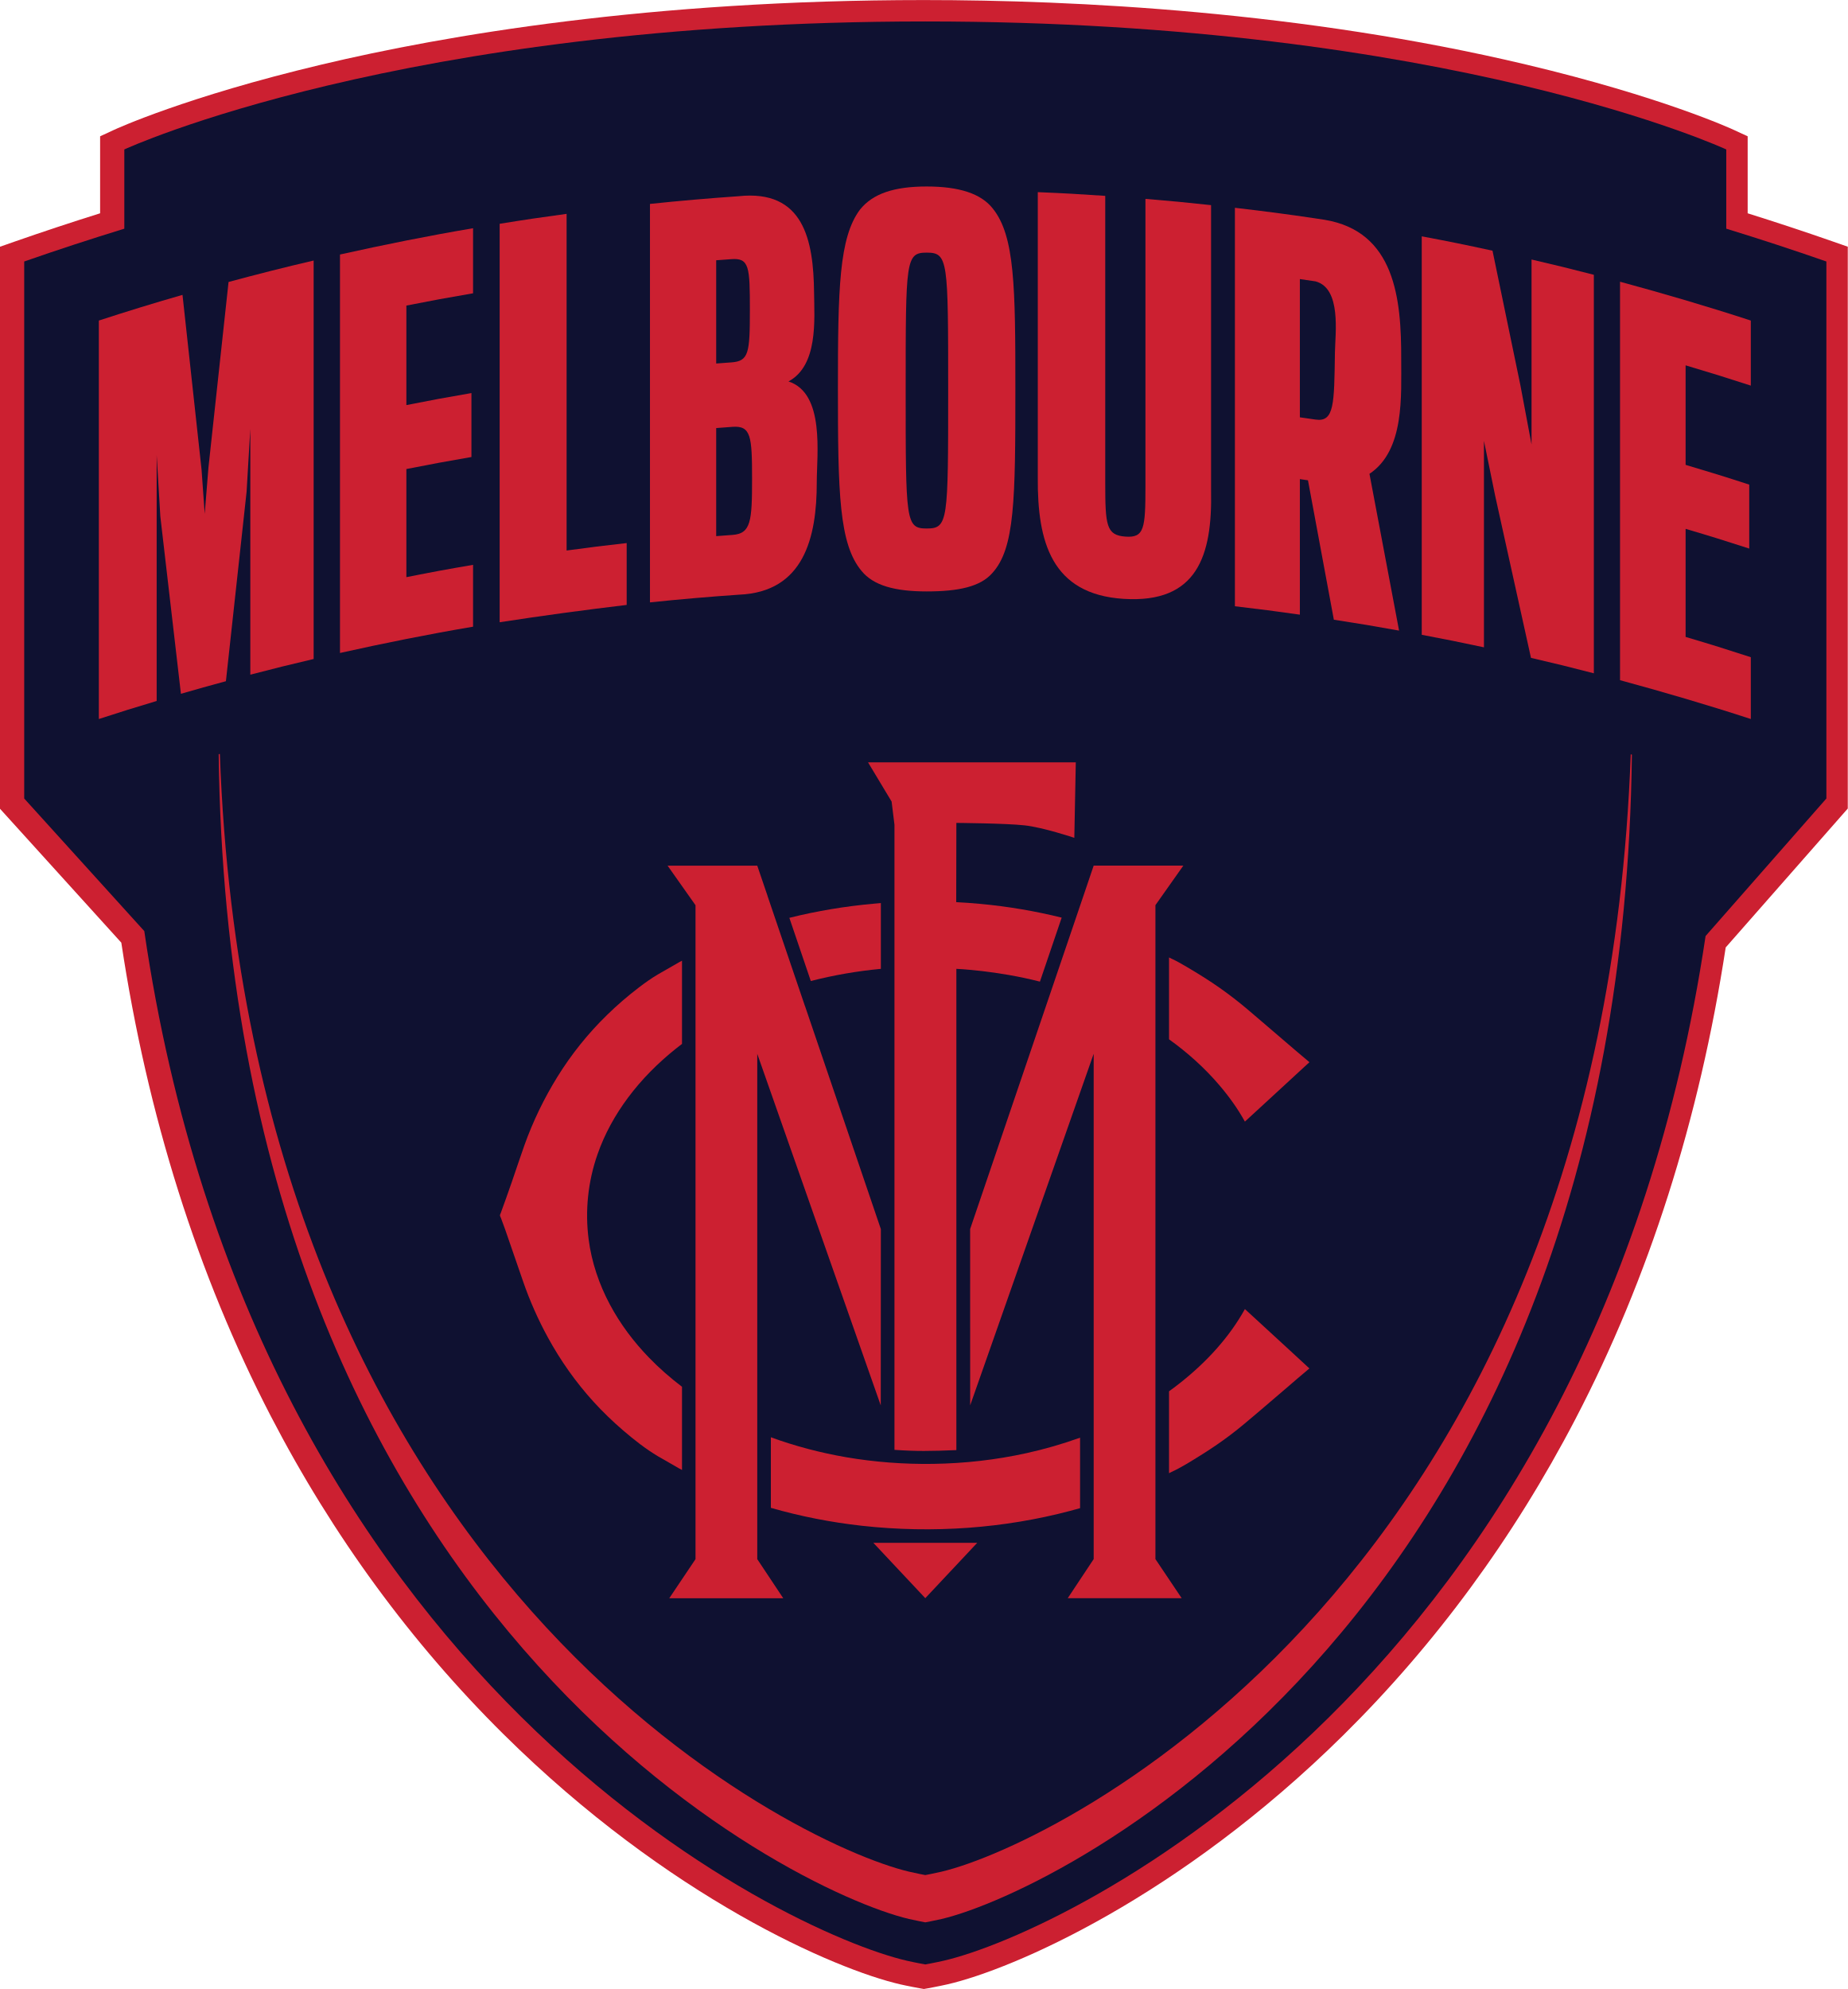
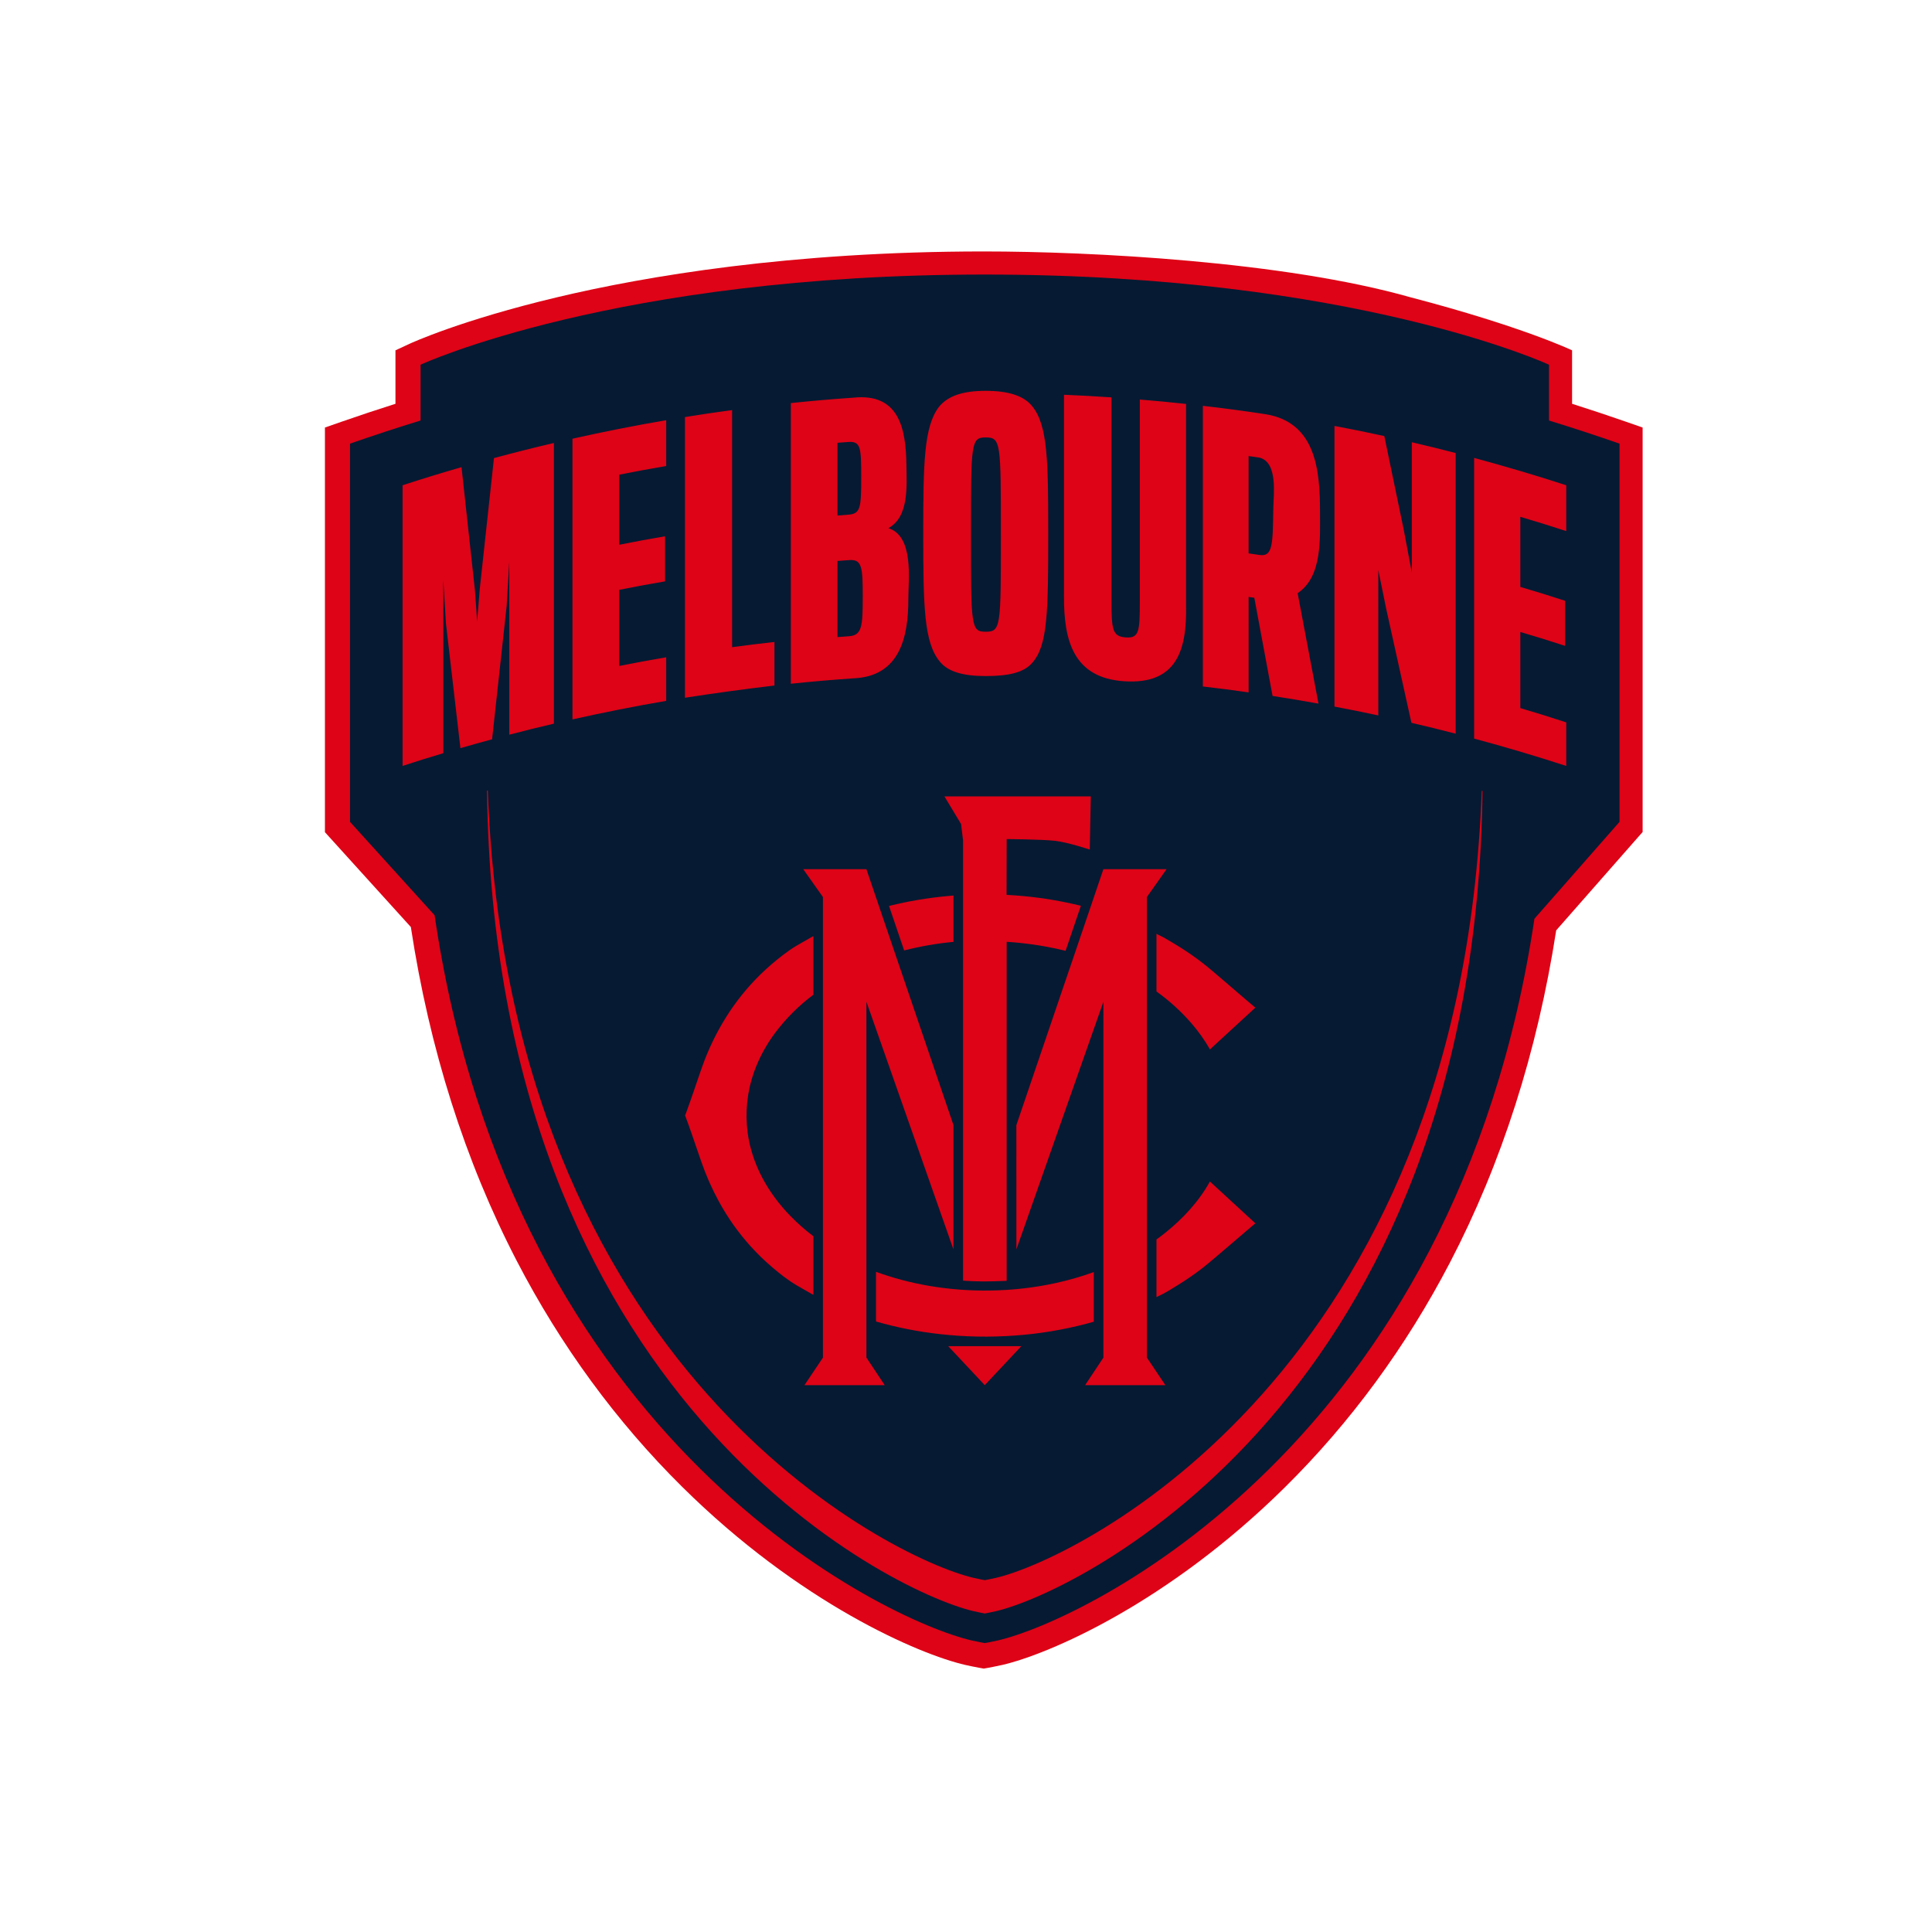
- <svg xmlns="http://www.w3.org/2000/svg" xmlns:xlink="http://www.w3.org/1999/xlink" version="1.1" id="Layer_1" x="0px" y="0px" viewBox="0 0 36.267 39.035" width="304.81" height="328.074" style="enable-background:new 0 0 36.267 39.035;" xml:space="preserve">
-   <style type="text/css">
- 
- 	.st0{clip-path:url(#SVGID_2_);fill:#CC2031;}
- 
- 	.st1{clip-path:url(#SVGID_2_);fill:#0F1131;}
- 
- </style>
-   <g>
-     <defs>
-       <rect id="SVGID_1_" width="36.267" height="39.035" />
-     </defs>
-     <clipPath id="SVGID_2_">
-       <use xlink:href="#SVGID_1_" style="overflow:visible;" />
-     </clipPath>
-     <path class="st0" d="M18.054,39.021c-0.009-0.002-0.218-0.039-0.383-0.077c-1.276-0.294-4.546-1.698-7.788-4.909    c-1.816-1.798-3.352-3.897-4.566-6.239c-1.438-2.775-2.425-5.902-2.936-9.296L0,15.872V4.842l0.3-0.105    c0.542-0.189,1.1-0.374,1.665-0.551V2.675l0.259-0.12C2.281,2.528,3.649,1.9,6.304,1.269c2.434-0.579,6.461-1.268,11.829-1.268    c2.963,0,7.421,0.22,11.83,1.268c2.655,0.631,4.023,1.259,4.08,1.286l0.259,0.12v1.511c0.564,0.177,1.123,0.362,1.665,0.551    l0.3,0.105v11.026l-2.396,2.726c-0.517,3.378-1.509,6.49-2.948,9.252c-1.213,2.33-2.747,4.419-4.559,6.209    c-3.234,3.196-6.494,4.595-7.766,4.888c-0.166,0.038-0.376,0.076-0.385,0.078l-0.08,0.014L18.054,39.021z" />
-     <path class="st1" d="M35.847,5.132c-0.653-0.228-1.308-0.442-1.965-0.644V2.933c0,0-5.413-2.512-15.721-2.512    C7.853,0.421,2.44,2.933,2.44,2.933v1.555C1.783,4.69,1.128,4.904,0.475,5.132c0,3.513,0,7.026,0,10.539l2.357,2.602    c2.154,14.72,12.573,19.656,14.967,20.207c0.156,0.036,0.362,0.073,0.362,0.073s0.206-0.037,0.364-0.074    c2.391-0.551,12.766-5.468,14.951-20.109l2.371-2.699C35.847,12.157,35.847,8.646,35.847,5.132" />
-     <path class="st0" d="M32.03,14.81c-0.008-0.002-0.015-0.004-0.023-0.006c-0.588,16.161-11.229,21.385-13.525,21.928    c-0.139,0.033-0.321,0.067-0.321,0.067s-0.181-0.034-0.32-0.067C15.547,36.191,4.9,30.966,4.315,14.796    C4.307,14.798,4.3,14.8,4.292,14.802c0.205,16.894,11.212,22.307,13.549,22.859c0.139,0.032,0.32,0.066,0.32,0.066    s0.182-0.034,0.321-0.066C20.821,37.107,31.822,31.695,32.03,14.81" />
-     <polygon class="st0" points="14.863,20.682 17.287,27.582 17.289,24.122 15.801,19.747 15.8,19.747 15.065,17.585 15.066,17.585     14.863,16.989 13.103,16.989 13.651,17.765 13.651,30.599 13.136,31.366 15.373,31.366 14.863,30.599  " />
-     <path class="st0" d="M12.739,26.645c-0.302-0.311-0.565-0.661-0.769-1.044c-0.211-0.396-0.358-0.829-0.416-1.274    c-0.074-0.563-0.014-1.138,0.174-1.674c0.139-0.399,0.346-0.773,0.599-1.112c0.268-0.36,0.588-0.68,0.938-0.96    c0.04-0.032,0.08-0.063,0.121-0.094v-1.633c-0.016,0.009-0.033,0.017-0.049,0.026c-0.141,0.084-0.286,0.161-0.427,0.245    c-0.128,0.076-0.249,0.162-0.367,0.252c-0.22,0.168-0.43,0.348-0.628,0.542c-0.373,0.363-0.701,0.772-0.975,1.215    c-0.262,0.423-0.482,0.878-0.649,1.347c-0.084,0.24-0.165,0.48-0.247,0.72c-0.07,0.202-0.141,0.403-0.215,0.604    c-0.004,0.013-0.016,0.033-0.016,0.046c0,0.016,0.014,0.04,0.02,0.055c0.026,0.071,0.052,0.143,0.079,0.215    c0.022,0.062,0.043,0.125,0.065,0.188c0.096,0.279,0.192,0.558,0.289,0.837c0.131,0.38,0.295,0.75,0.488,1.103    c0.247,0.452,0.546,0.876,0.893,1.258c0.181,0.199,0.375,0.386,0.578,0.561c0.219,0.188,0.447,0.368,0.694,0.515    c0.138,0.082,0.28,0.157,0.418,0.24v-0.001c0.016,0.009,0.033,0.018,0.049,0.027v-1.633C13.157,27.042,12.939,26.852,12.739,26.645    " />
-     <path class="st0" d="M20.146,28.519c-0.6,0.132-1.213,0.201-1.826,0.21c-0.575,0.009-1.15-0.034-1.716-0.131    c-0.501-0.087-0.996-0.216-1.474-0.391v1.385c0.584,0.168,1.183,0.285,1.787,0.352c0.695,0.077,1.397,0.09,2.094,0.039    c0.674-0.05,1.343-0.159,1.996-0.332c0.064-0.017,0.128-0.035,0.192-0.053v-1.383C20.855,28.339,20.503,28.44,20.146,28.519" />
-     <path class="st0" d="M17.289,19.014v-1.291c-0.045,0.004-0.09,0.008-0.135,0.012c-0.56,0.05-1.116,0.142-1.661,0.278l0.421,1.24    C16.365,19.137,16.825,19.058,17.289,19.014" />
-     <polygon class="st0" points="22.678,17.764 23.226,16.988 21.466,16.988 21.264,17.584 20.529,19.746 19.041,24.121 19.042,27.581     21.466,20.681 21.466,30.598 20.957,31.365 23.193,31.365 22.678,30.598  " />
-     <path class="st0" d="M23.927,21.291c0.191,0.223,0.365,0.463,0.507,0.721c0.154-0.141,0.307-0.282,0.46-0.423    c0.208-0.191,0.416-0.382,0.623-0.574c0.062-0.056,0.123-0.112,0.184-0.169c-0.316-0.263-0.625-0.535-0.939-0.801    c-0.18-0.153-0.357-0.309-0.545-0.453c-0.186-0.144-0.379-0.279-0.578-0.405c-0.116-0.074-0.233-0.144-0.351-0.214    c-0.098-0.057-0.197-0.115-0.301-0.162c-0.014-0.007-0.028-0.014-0.042-0.021v1.607C23.306,20.656,23.639,20.954,23.927,21.291" />
-     <path class="st0" d="M24.604,25.847c-0.057-0.052-0.113-0.104-0.17-0.156c-0.307,0.556-0.753,1.036-1.248,1.431    c-0.079,0.063-0.159,0.124-0.241,0.183v1.607c0.014-0.007,0.028-0.014,0.042-0.021c0.198-0.091,0.387-0.211,0.572-0.326    c0.2-0.124,0.395-0.256,0.583-0.398c0.191-0.143,0.369-0.298,0.551-0.451c0.175-0.148,0.349-0.298,0.523-0.447    c0.161-0.138,0.321-0.278,0.484-0.413c-0.135-0.125-0.27-0.249-0.405-0.374C25.064,26.271,24.834,26.059,24.604,25.847" />
-     <polygon class="st0" points="18.161,31.365 19.18,30.279 17.142,30.279  " />
-     <path class="st0" d="M18.771,28.459v-9.445c0,0,0.793,0.033,1.64,0.251l0.427-1.256c-0.521-0.129-1.052-0.219-1.587-0.269    c-0.161-0.015-0.322-0.027-0.483-0.035l0.003-1.555c0,0,0.97,0.007,1.339,0.048c0.368,0.04,0.976,0.245,0.976,0.245l0.029-1.482    h-4.078l0.463,0.77l0.056,0.455v12.268C17.988,28.484,18.259,28.48,18.771,28.459" />
-     <path class="st0" d="M1.94,6.291c0.544-0.178,1.092-0.346,1.642-0.504C3.707,6.93,3.831,8.073,3.956,9.216    c0.025,0.348,0.037,0.521,0.062,0.869c0.029-0.363,0.044-0.544,0.073-0.907c0.131-1.214,0.263-2.429,0.395-3.644    c0.554-0.15,1.111-0.291,1.67-0.421v7.82c-0.498,0.117-0.747,0.179-1.243,0.308V8.418C4.884,8.912,4.869,9.158,4.84,9.651    c-0.136,1.239-0.271,2.479-0.406,3.718c-0.354,0.096-0.53,0.145-0.883,0.247c-0.134-1.16-0.269-2.32-0.404-3.48    C3.118,9.655,3.104,9.415,3.075,8.934v4.823c-0.455,0.136-0.682,0.207-1.135,0.354V6.291" />
-     <path class="st0" d="M6.673,4.995C7.539,4.802,8.41,4.627,9.285,4.479v1.277C8.76,5.846,8.499,5.894,7.976,5.997V7.95    c0.51-0.101,0.766-0.148,1.277-0.236v1.255C8.742,9.057,8.486,9.105,7.976,9.205v2.122c0.523-0.104,0.784-0.152,1.309-0.242v1.214    c-0.875,0.148-1.746,0.323-2.612,0.516V4.995" />
-     <path class="st0" d="M9.807,4.392c0.525-0.085,0.788-0.123,1.314-0.195v6.607c0.471-0.064,0.707-0.093,1.179-0.146v1.214    c-0.833,0.099-1.663,0.212-2.493,0.34V4.392z" />
-     <path class="st0" d="M12.757,4.002c0.578-0.061,1.158-0.111,1.737-0.151c1.281-0.137,1.473,0.862,1.484,1.891    c0.006,0.537,0.081,1.431-0.502,1.744c0.717,0.231,0.555,1.43,0.555,1.98c0.001,1.081-0.252,2.153-1.526,2.205    c-0.583,0.04-1.166,0.09-1.748,0.151V4.002z M14.356,7.112c0.341-0.025,0.362-0.184,0.362-1.028c0-0.844-0.01-1.024-0.362-0.998    c-0.12,0.008-0.18,0.013-0.299,0.022v2.026C14.176,7.125,14.236,7.12,14.356,7.112 M14.377,10.498    c0.363-0.026,0.384-0.269,0.384-1.103s-0.021-1.044-0.384-1.018c-0.128,0.009-0.192,0.014-0.32,0.024v2.121    C14.185,10.512,14.249,10.507,14.377,10.498" />
-     <path class="st0" d="M20.369,9.375V3.771c0.53,0.022,0.794,0.037,1.324,0.073v5.635c0,0.834,0.021,1.024,0.394,1.052    c0.373,0.028,0.395-0.158,0.395-0.992V3.903c0.515,0.043,0.773,0.067,1.288,0.123V9.63c0.027,1.281-0.275,2.214-1.715,2.123    C20.636,11.664,20.36,10.629,20.369,9.375" />
-     <path class="st0" d="M24.238,4.078c0.585,0.067,1.17,0.145,1.752,0.234c1.394,0.226,1.515,1.558,1.512,2.732    c-0.002,0.713,0.072,1.794-0.623,2.255c0.194,1.025,0.387,2.051,0.581,3.077c-0.511-0.092-0.767-0.135-1.28-0.214    c-0.169-0.912-0.339-1.824-0.508-2.736c-0.064-0.009-0.096-0.014-0.159-0.023v2.66c-0.51-0.072-0.764-0.105-1.275-0.165    C24.238,9.291,24.238,6.685,24.238,4.078 M25.82,8.234c0.371,0.055,0.366-0.307,0.381-1.314c0.006-0.377,0.131-1.262-0.381-1.398    c-0.123-0.018-0.184-0.027-0.307-0.045V8.19C25.635,8.207,25.697,8.216,25.82,8.234" />
-     <path class="st0" d="M27.905,4.638C28.462,4.743,28.74,4.8,29.294,4.92c0.182,0.878,0.364,1.756,0.546,2.634    c0.088,0.467,0.132,0.701,0.22,1.169v-3.63c0.49,0.114,0.734,0.174,1.223,0.3v7.821c-0.493-0.128-0.739-0.188-1.234-0.303    c-0.234-1.059-0.468-2.118-0.702-3.177c-0.089-0.433-0.133-0.65-0.221-1.082v4.052c-0.487-0.104-0.732-0.153-1.221-0.246V4.638" />
-     <path class="st0" d="M31.797,5.529c0.861,0.233,1.718,0.485,2.567,0.762v1.277c-0.511-0.166-0.767-0.245-1.28-0.398v1.953    c0.501,0.149,0.751,0.226,1.249,0.388v1.255c-0.498-0.161-0.748-0.239-1.249-0.387V12.5c0.513,0.152,0.769,0.232,1.28,0.398v1.213    c-0.849-0.277-1.706-0.528-2.567-0.762V5.529z" />
-     <path class="st0" d="M16.911,11.206c-0.443-0.528-0.465-1.53-0.465-3.578c0-1.963,0.022-2.965,0.433-3.514    c0.253-0.317,0.676-0.454,1.309-0.454c0.633,0,1.066,0.137,1.298,0.433c0.433,0.538,0.443,1.541,0.443,3.535    c0,2.185-0.01,3.135-0.454,3.62c-0.232,0.264-0.654,0.359-1.287,0.359C17.565,11.607,17.143,11.491,16.911,11.206 M18.61,7.66    c0-2.554,0-2.702-0.422-2.702c-0.412,0-0.412,0.148-0.412,2.702c0,2.575,0,2.712,0.412,2.712C18.61,10.372,18.61,10.235,18.61,7.66    " />
+ <svg xmlns="http://www.w3.org/2000/svg" viewBox="0 0 200 200">
+   <g fill="none" fill-rule="evenodd">
+     <path d="M162.742 36.266v5.535c1.91.606 3.8 1.235 5.629 1.873l1.673.584v41.868l-8.947 10.184c-1.947 12.546-5.647 24.114-11 34.39-4.55 8.733-10.3 16.564-17.092 23.274-12.15 12.007-24.449 17.274-29.254 18.381-.644.148-1.462.297-1.469.298l-.44.078-.443-.078a37.866 37.866 0 0 1-1.464-.297c-4.821-1.11-17.155-6.393-29.332-18.455-6.808-6.742-12.567-14.612-17.115-23.388-5.35-10.322-9.036-21.943-10.957-34.547l-8.894-9.819V44.258l1.673-.584a207.51 207.51 0 0 1 5.628-1.873v-5.535l1.445-.67c.213-.1 5.36-2.464 15.315-4.83 9.086-2.16 24.118-4.736 44.143-4.736 11.052 0 31.044 1.022 44.142 4.736 11.652 3.047 16.759 5.5 16.759 5.5" fill="#DE0316" />
+     <path d="M167.652 45.926a204.135 204.135 0 0 0-7.3-2.394v-5.777s-20.11-9.334-58.407-9.334-58.408 9.334-58.408 9.334v5.776a202.45 202.45 0 0 0-7.302 2.395V85.08l8.756 9.666c8.005 54.687 46.712 73.028 55.606 75.074.582.135 1.348.272 1.348.272s.765-.137 1.35-.273c8.883-2.048 47.428-20.314 55.549-74.713l8.808-10.026V45.926Z" fill="#061A33" />
+     <path d="m153.47 81.885-.082-.023c-2.188 60.041-41.722 79.45-50.251 81.469-.517.122-1.192.246-1.192.246s-.675-.124-1.189-.245c-8.523-2.013-48.082-21.425-50.257-81.5-.027.006-.054.014-.083.022.762 62.768 41.657 82.877 50.34 84.927.514.122 1.189.247 1.189.247s.675-.125 1.192-.248c8.69-2.056 49.56-22.162 50.333-84.895" fill="#DE0316" />
+     <path fill="#DE0316" d="m89.691 103.698 9.008 25.635.005-12.857-5.528-16.253-.003.001-2.73-8.033-.752-2.213h-6.539l2.038 2.882v47.682l-1.913 2.849h8.308l-1.893-2.852z" />
+     <path d="M81.797 125.853c-1.12-1.157-2.1-2.456-2.857-3.879-.783-1.47-1.33-3.078-1.546-4.732a13.543 13.543 0 0 1 .645-6.221 15.514 15.514 0 0 1 2.226-4.131 19.6 19.6 0 0 1 3.935-3.914v-6.068c-.06.033-.122.064-.183.097v-.001c-.523.312-1.062.6-1.585.91-.476.284-.925.6-1.363.936a25.58 25.58 0 0 0-2.335 2.013 23.98 23.98 0 0 0-3.62 4.514 26.038 26.038 0 0 0-2.41 5.007c-.316.888-.614 1.782-.921 2.674-.26.75-.522 1.5-.795 2.244-.019.046-.064.121-.064.172 0 .06.055.147.074.201l.293.801c.086.23.164.464.245.697l1.072 3.111a26.779 26.779 0 0 0 1.813 4.097 24.22 24.22 0 0 0 3.32 4.676c.672.739 1.39 1.434 2.147 2.084.811.698 1.659 1.366 2.58 1.913.512.303 1.039.584 1.549.89v-.003l.183.1v-6.067a21.256 21.256 0 0 1-2.403-2.121M109.32 132.815c-2.23.49-4.507.746-6.787.78a34.501 34.501 0 0 1-6.375-.487 31.618 31.618 0 0 1-5.473-1.45v5.144a39.976 39.976 0 0 0 6.636 1.307c2.582.288 5.192.334 7.782.143a40.34 40.34 0 0 0 7.412-1.231c.24-.064.477-.13.716-.2v-5.136a31.115 31.115 0 0 1-3.912 1.13M98.704 97.503v-4.797l-.502.043c-2.08.187-4.146.53-6.171 1.034l1.566 4.606a33.14 33.14 0 0 1 5.107-.886" fill="#DE0316" />
+     <path fill="#DE0316" d="m118.725 92.86 2.039-2.883h-6.54l-.753 2.214h.001l-2.728 8.033-.004-.001-5.527 16.254.004 12.857 9.008-25.636v36.842l-1.894 2.85h8.308l-1.91-2.848z" />
+     <path d="M123.365 105.962c.71.829 1.356 1.719 1.886 2.677l1.705-1.57 2.319-2.132c.226-.21.454-.419.68-.627-1.174-.977-2.32-1.99-3.488-2.979-.669-.568-1.326-1.147-2.024-1.683a29.188 29.188 0 0 0-2.15-1.505c-.429-.273-.866-.535-1.304-.793a12.393 12.393 0 0 0-1.117-.603v.001l-.153-.079v5.97a20.771 20.771 0 0 1 3.646 3.323M125.882 122.89l-.632-.58c-1.141 2.068-2.798 3.85-4.635 5.318-.293.235-.592.461-.896.68v5.968c.05-.026.104-.05.154-.078v.001c.739-.338 1.438-.783 2.126-1.21a30.194 30.194 0 0 0 2.168-1.479c.706-.53 1.368-1.108 2.044-1.678.651-.55 1.299-1.104 1.945-1.66.598-.513 1.194-1.03 1.799-1.534-.502-.464-1.005-.925-1.507-1.387l-2.566-2.362M101.943 143.39l3.785-4.033h-7.57zM104.21 132.593 104.21 97.5s2.946.124 6.097.934l1.585-4.667a40.258 40.258 0 0 0-5.897-1c-.597-.056-1.196-.1-1.796-.132l.012-5.773s3.604.025 4.974.176c1.368.151 3.628.91 3.628.91l.107-5.506H97.768l1.722 2.861.205 1.693v45.577c1.605.113 2.612.097 4.515.019M41.675 50.234c2.021-.66 4.059-1.286 6.102-1.873.462 4.247.926 8.494 1.387 12.74.094 1.292.14 1.937.232 3.229l.27-3.369c.489-4.513.977-9.025 1.469-13.539 2.057-.557 4.13-1.08 6.205-1.564v29.054c-1.852.435-2.776.664-4.618 1.145v-17.92l-.272 4.58c-.503 4.605-1.007 9.209-1.509 13.814-1.313.355-1.97.54-3.279.918l-1.5-12.929-.27-4.467V77.97c-1.69.508-2.533.77-4.217 1.318V50.234ZM59.262 45.416a193.47 193.47 0 0 1 9.704-1.918v4.745c-1.949.333-2.92.512-4.861.896v7.255c1.894-.375 2.842-.55 4.743-.879v4.667c-1.9.328-2.85.503-4.743.878v7.88c1.94-.383 2.912-.562 4.86-.897v4.51c-3.25.552-6.484 1.202-9.703 1.919V45.416ZM70.905 43.175c1.95-.314 2.927-.458 4.883-.723v24.546c1.751-.237 2.627-.345 4.382-.542v4.509c-3.098.368-6.182.789-9.265 1.266V43.175ZM87.884 65.863c1.348-.097 1.427-1 1.427-4.097 0-3.098-.079-3.882-1.427-3.784-.474.034-.712.051-1.188.088v7.881c.476-.036.714-.054 1.188-.088Zm-.08-12.582c1.268-.091 1.349-.68 1.349-3.817 0-3.138-.04-3.805-1.348-3.71-.444.032-.665.048-1.109.083v7.529c.444-.035.665-.052 1.109-.085Zm-5.937-11.554c2.146-.226 4.3-.412 6.453-.559 4.757-.51 5.471 3.202 5.512 7.026.022 1.996.3 5.314-1.864 6.478 2.666.858 2.062 5.314 2.063 7.355.004 4.017-.936 8-5.671 8.193-2.165.147-4.333.335-6.493.562V41.727ZM110.145 61.69V40.867c1.968.083 2.952.138 4.917.27v20.94c0 3.096.079 3.803 1.465 3.907 1.387.104 1.467-.59 1.467-3.688V41.36c1.916.16 2.874.25 4.788.456v20.821c.098 4.758-1.022 8.225-6.374 7.889-5.27-.333-6.295-4.176-6.263-8.836M130.396 57.452c1.38.204 1.358-1.14 1.418-4.882.022-1.402.484-4.69-1.418-5.195-.457-.068-.684-.1-1.141-.166v10.077c.457.065.684.098 1.141.166ZM124.52 42.01c2.174.249 4.346.54 6.508.871 5.18.84 5.629 5.786 5.62 10.147-.007 2.65.268 6.666-2.317 8.378.72 3.812 1.441 7.622 2.159 11.434-1.898-.343-2.85-.502-4.754-.796-.629-3.39-1.258-6.777-1.89-10.164l-.59-.085v9.881c-1.892-.268-2.839-.39-4.736-.612V42.011ZM138.144 44.092c2.069.391 3.1.602 5.16 1.05.677 3.26 1.353 6.521 2.028 9.783l.817 4.345V45.78c1.822.425 2.729.65 4.543 1.117v29.055a163.74 163.74 0 0 0-4.581-1.126c-.87-3.935-1.74-7.868-2.612-11.804l-.818-4.018V74.06c-1.811-.387-2.72-.57-4.537-.914V44.092ZM152.602 47.402c3.202.868 6.384 1.802 9.537 2.832v4.744a162.93 162.93 0 0 0-4.755-1.478v7.255c1.862.552 2.79.84 4.64 1.44v4.666c-1.85-.6-2.778-.888-4.64-1.44v7.88c1.908.566 2.86.863 4.755 1.479v4.508a193.92 193.92 0 0 0-9.537-2.83V47.402ZM103.611 55.32c0-9.49 0-10.038-1.57-10.038-1.528 0-1.528.549-1.528 10.037 0 9.569 0 10.077 1.529 10.077 1.57 0 1.57-.508 1.57-10.077m-6.315 13.175c-1.646-1.96-1.724-5.686-1.724-13.292 0-7.293.078-11.018 1.608-13.057.94-1.177 2.508-1.686 4.86-1.686 2.354 0 3.962.51 4.825 1.607 1.608 2 1.646 5.725 1.646 13.136 0 8.117-.038 11.646-1.686 13.449-.864.981-2.43 1.333-4.784 1.333-2.314 0-3.881-.43-4.745-1.49" fill="#DE0316" />
  </g>
</svg>
